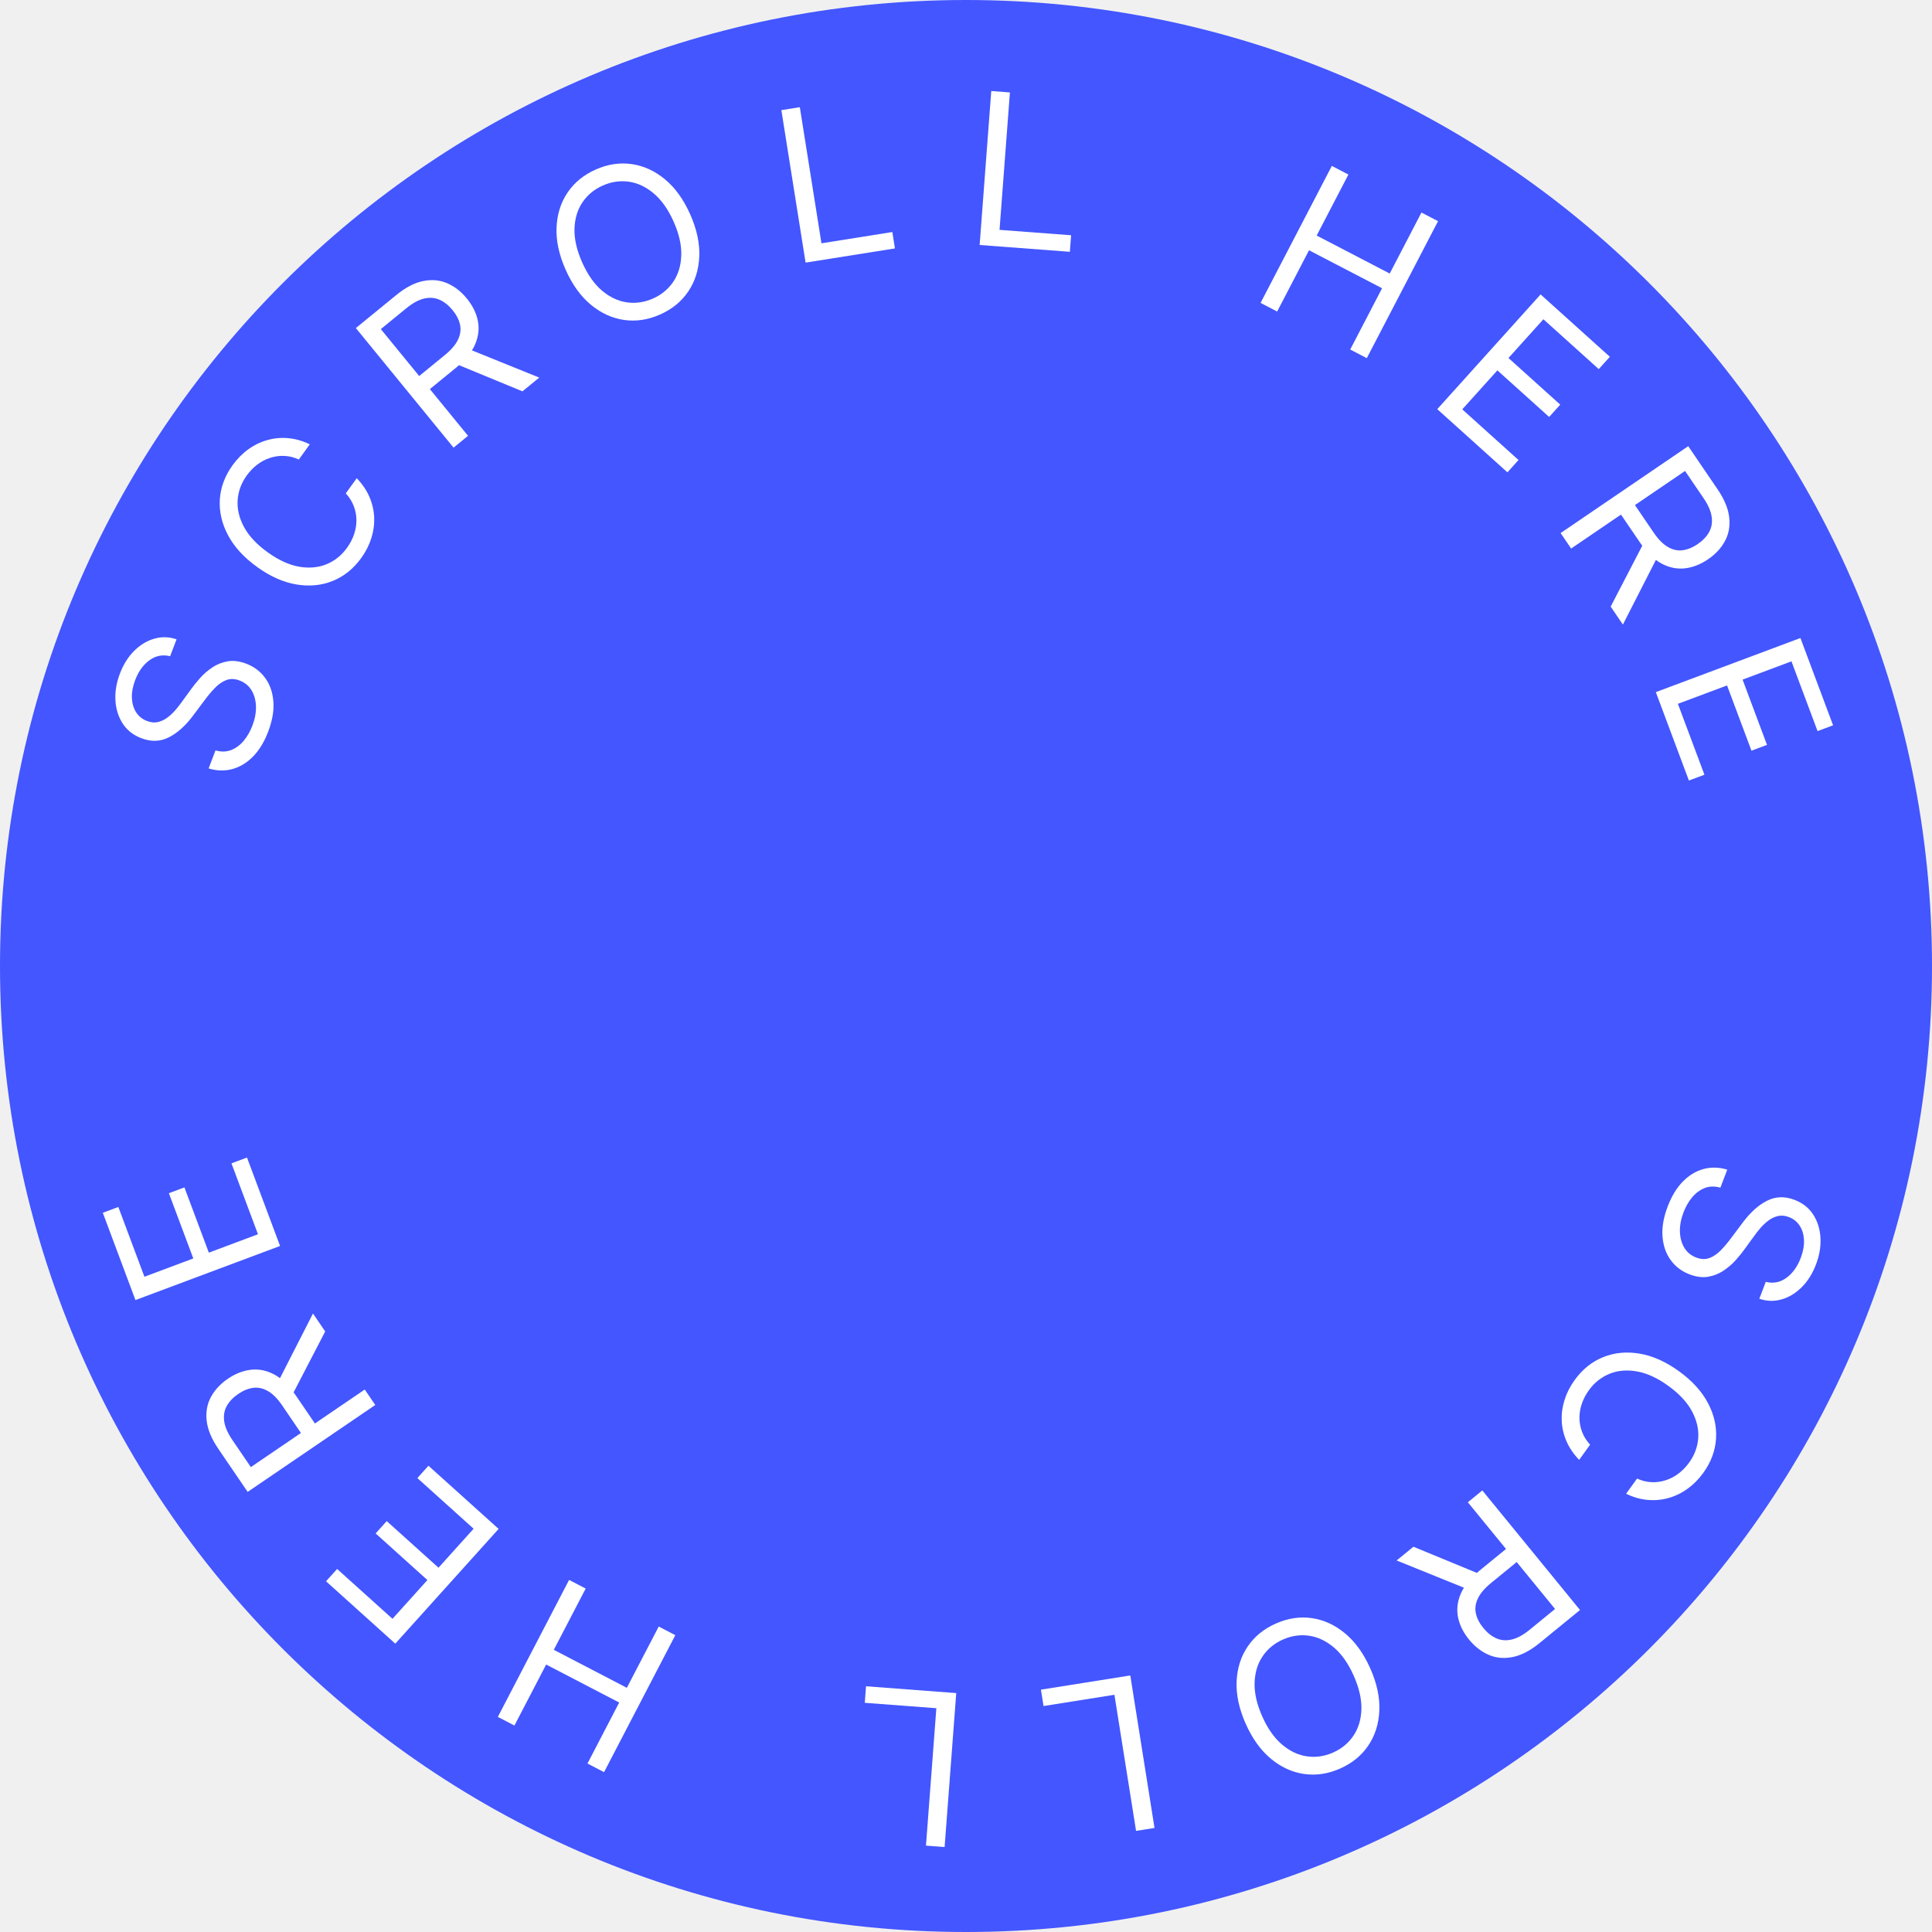
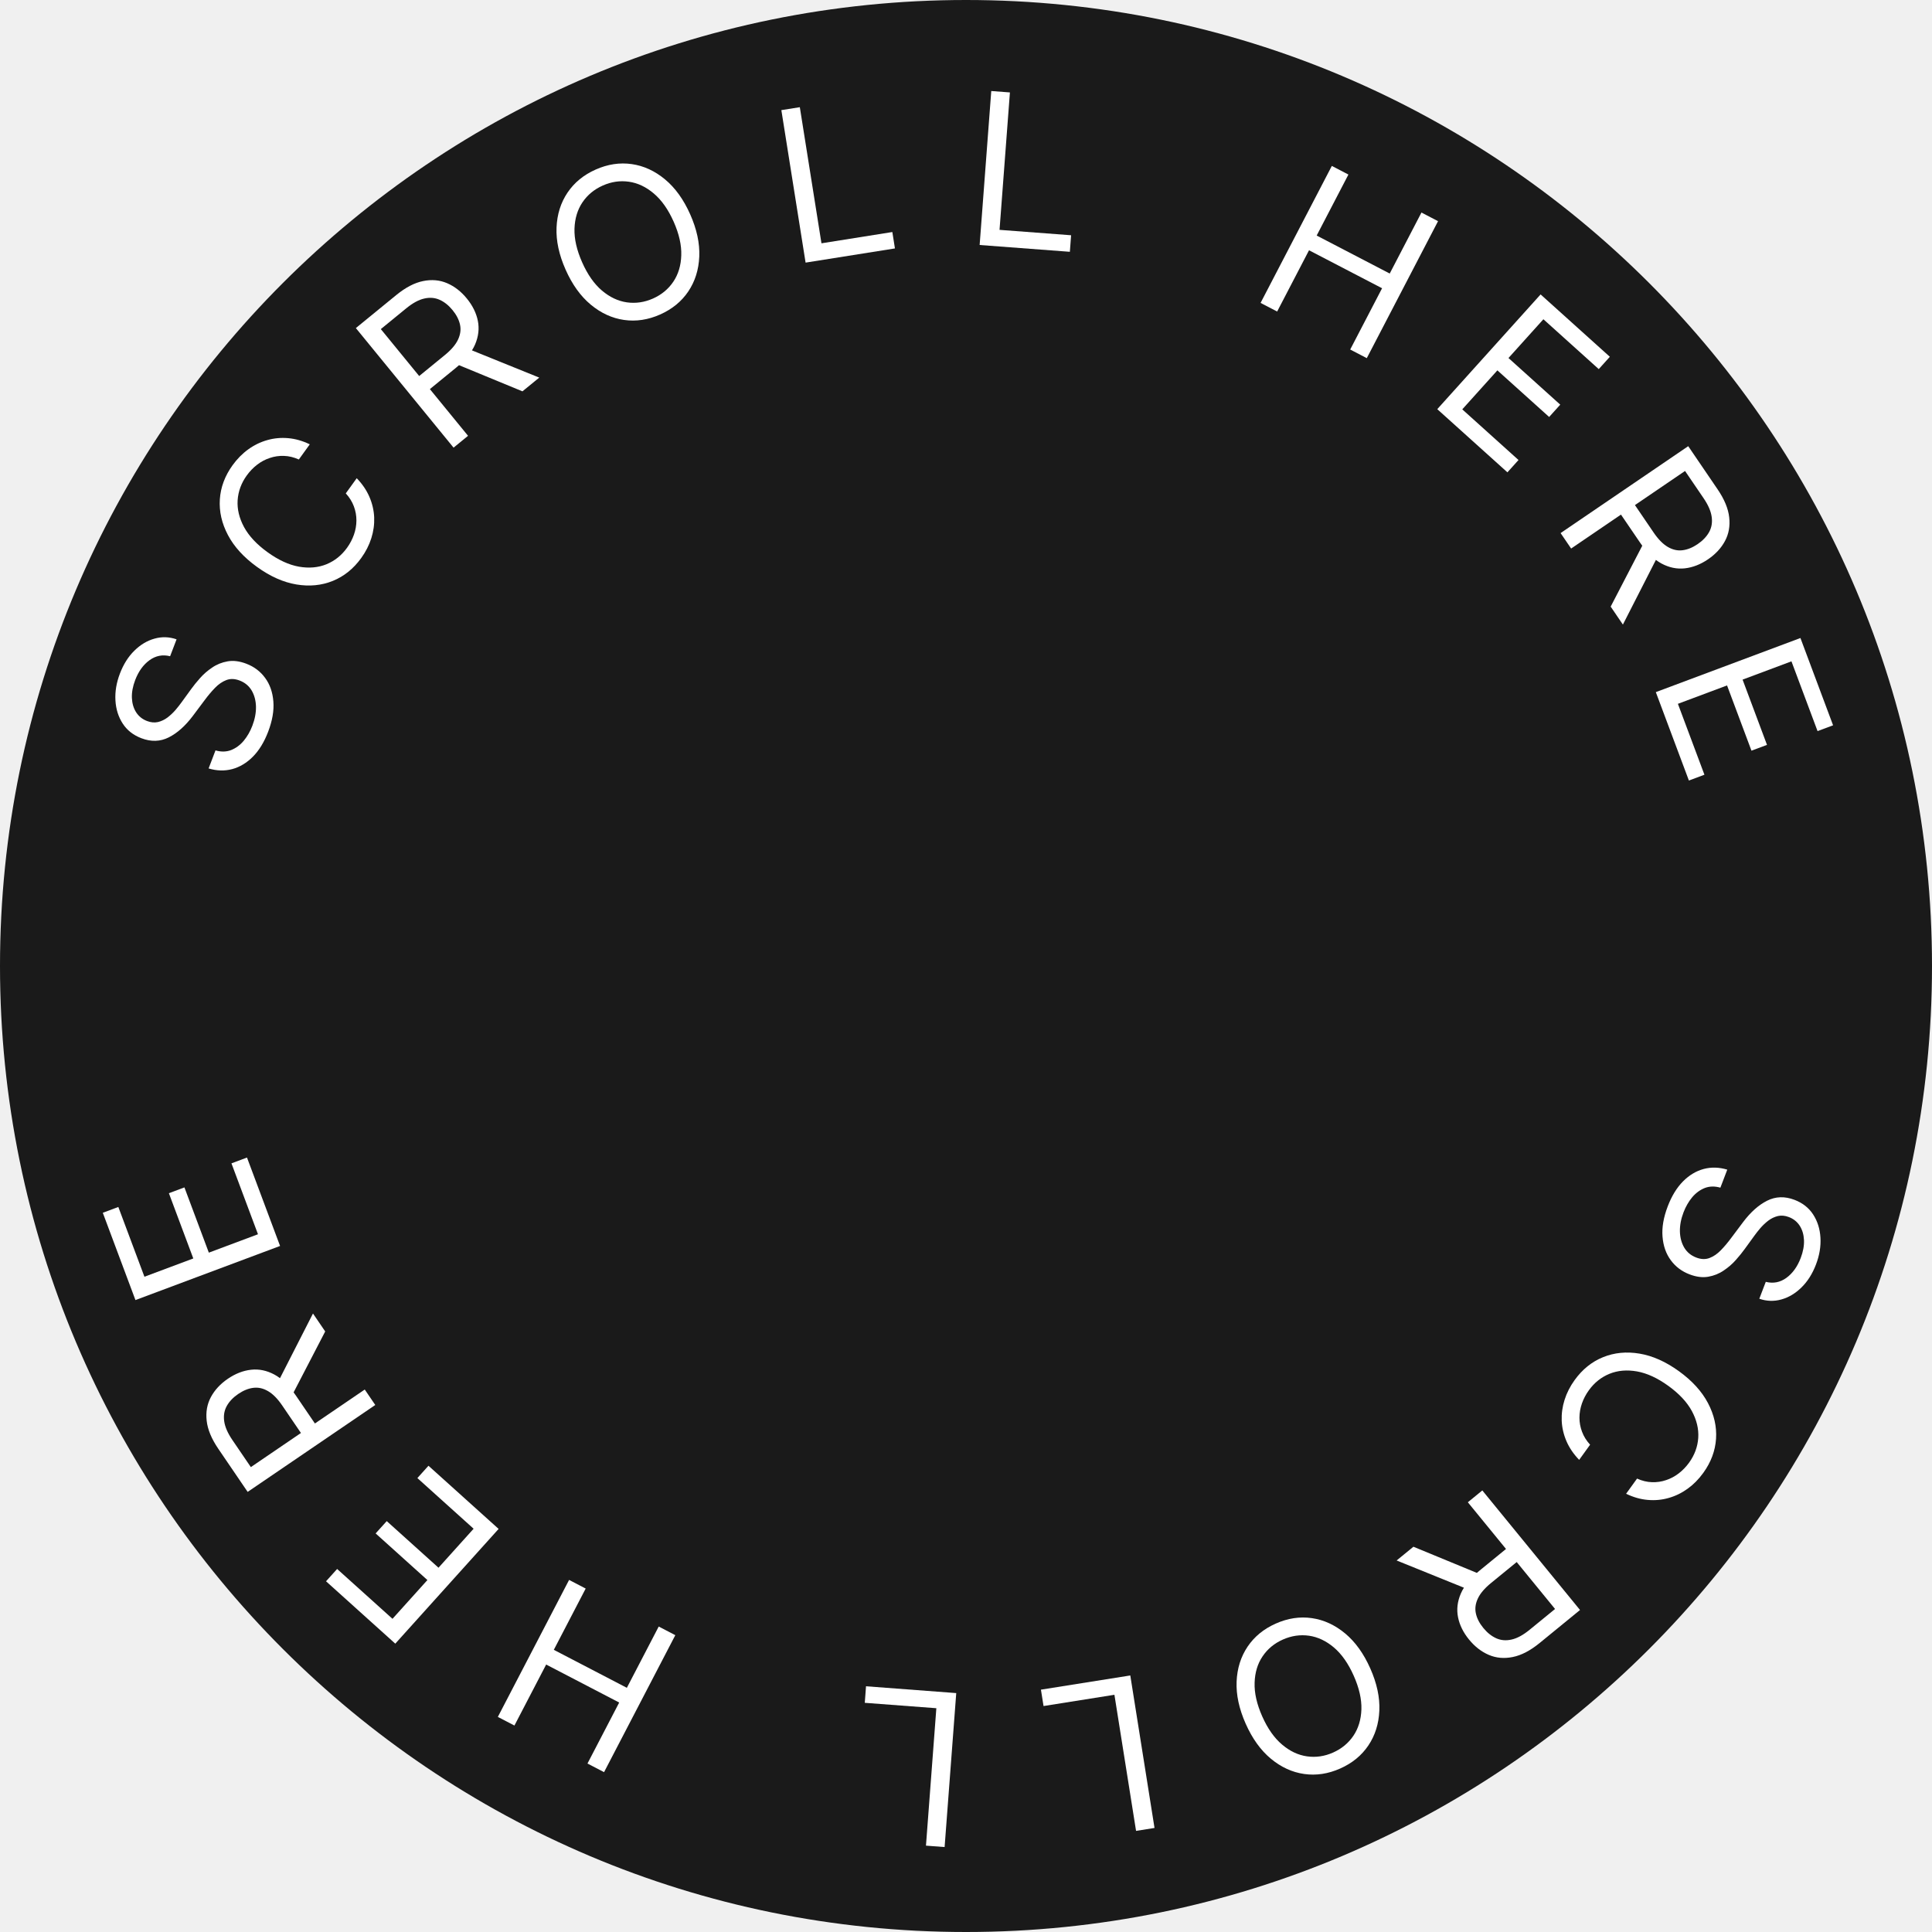
<svg xmlns="http://www.w3.org/2000/svg" width="182" height="182" viewBox="0 0 182 182" fill="none">
-   <circle cx="91" cy="91" r="91" fill="#4356FF" />
+   <circle cx="91" cy="91" r="91" fill="#1a1a1a" />
  <path d="M16.025 61.819C15.322 61.642 14.677 61.766 14.089 62.19C13.502 62.614 13.051 63.237 12.736 64.06C12.507 64.662 12.403 65.225 12.425 65.751C12.449 66.272 12.583 66.724 12.828 67.106C13.073 67.484 13.413 67.755 13.847 67.921C14.209 68.059 14.554 68.092 14.881 68.019C15.205 67.94 15.506 67.797 15.783 67.588C16.056 67.378 16.305 67.144 16.53 66.886C16.752 66.625 16.943 66.382 17.106 66.155L18.005 64.917C18.233 64.599 18.511 64.254 18.841 63.883C19.172 63.508 19.555 63.175 19.99 62.885C20.422 62.589 20.907 62.394 21.445 62.3C21.982 62.207 22.57 62.281 23.206 62.525C23.941 62.805 24.531 63.251 24.976 63.862C25.424 64.469 25.682 65.206 25.751 66.074C25.822 66.937 25.657 67.891 25.259 68.935C24.887 69.908 24.408 70.691 23.822 71.283C23.238 71.87 22.587 72.26 21.87 72.453C21.154 72.641 20.415 72.619 19.652 72.389L20.3 70.69C20.83 70.842 21.321 70.832 21.772 70.659C22.22 70.481 22.615 70.191 22.956 69.788C23.294 69.38 23.567 68.907 23.773 68.367C24.012 67.739 24.126 67.136 24.114 66.559C24.097 65.979 23.96 65.474 23.705 65.041C23.445 64.608 23.067 64.296 22.572 64.107C22.12 63.935 21.705 63.92 21.326 64.064C20.946 64.208 20.59 64.452 20.256 64.796C19.922 65.14 19.597 65.525 19.282 65.952L18.166 67.442C17.455 68.387 16.698 69.061 15.895 69.464C15.093 69.867 14.234 69.893 13.318 69.543C12.557 69.253 11.972 68.794 11.563 68.166C11.152 67.532 10.922 66.806 10.875 65.987C10.825 65.162 10.966 64.317 11.297 63.45C11.632 62.574 12.086 61.855 12.66 61.294C13.23 60.731 13.861 60.354 14.552 60.162C15.246 59.965 15.939 59.987 16.633 60.227L16.025 61.819Z" fill="white" />
  <path d="M29.182 41.857L28.151 43.285C27.679 43.073 27.212 42.96 26.748 42.947C26.288 42.93 25.844 42.995 25.416 43.142C24.988 43.282 24.59 43.494 24.222 43.777C23.854 44.06 23.529 44.398 23.246 44.789C22.73 45.504 22.444 46.281 22.386 47.121C22.331 47.957 22.532 48.8 22.988 49.649C23.447 50.494 24.186 51.285 25.208 52.022C26.229 52.759 27.213 53.212 28.159 53.382C29.108 53.547 29.971 53.472 30.748 53.157C31.527 52.838 32.175 52.321 32.69 51.607C32.973 51.215 33.191 50.8 33.344 50.362C33.497 49.923 33.574 49.48 33.576 49.032C33.578 48.577 33.498 48.134 33.336 47.702C33.174 47.264 32.92 46.856 32.574 46.477L33.605 45.049C34.13 45.592 34.528 46.177 34.799 46.805C35.07 47.432 35.22 48.078 35.249 48.742C35.274 49.402 35.184 50.058 34.977 50.708C34.772 51.355 34.456 51.976 34.026 52.571C33.3 53.577 32.409 54.294 31.352 54.723C30.295 55.151 29.152 55.263 27.921 55.058C26.691 54.853 25.454 54.302 24.21 53.404C22.966 52.506 22.053 51.506 21.472 50.402C20.89 49.299 20.636 48.179 20.71 47.041C20.784 45.903 21.184 44.831 21.91 43.825C22.339 43.23 22.829 42.734 23.379 42.336C23.931 41.935 24.527 41.644 25.166 41.463C25.8 41.279 26.459 41.217 27.14 41.276C27.817 41.333 28.498 41.526 29.182 41.857Z" fill="white" />
  <path d="M42.727 42.169L33.523 30.906L37.328 27.796C38.208 27.077 39.053 26.637 39.863 26.476C40.671 26.312 41.423 26.379 42.12 26.678C42.816 26.977 43.436 27.458 43.978 28.122C44.52 28.785 44.866 29.485 45.014 30.22C45.162 30.954 45.075 31.698 44.754 32.45C44.43 33.198 43.832 33.928 42.959 34.641L39.88 37.158L38.873 35.926L41.908 33.446C42.51 32.954 42.922 32.471 43.145 31.995C43.371 31.516 43.435 31.048 43.336 30.591C43.238 30.127 43.005 29.669 42.636 29.218C42.268 28.767 41.861 28.442 41.417 28.243C40.973 28.043 40.49 28.003 39.97 28.122C39.447 28.238 38.882 28.545 38.273 29.042L35.875 31.002L44.091 41.054L42.727 42.169ZM43.894 32.777L50.8 35.571L49.216 36.865L42.354 34.035L43.894 32.777Z" fill="white" />
  <path d="M65.019 20.193C65.641 21.595 65.926 22.919 65.874 24.166C65.821 25.412 65.476 26.508 64.839 27.454C64.203 28.399 63.317 29.124 62.184 29.628C61.05 30.131 59.919 30.302 58.79 30.14C57.661 29.979 56.617 29.499 55.657 28.703C54.697 27.907 53.906 26.808 53.283 25.405C52.66 24.003 52.375 22.679 52.428 21.433C52.481 20.187 52.825 19.091 53.462 18.145C54.099 17.199 54.984 16.474 56.118 15.971C57.252 15.467 58.383 15.297 59.512 15.458C60.641 15.62 61.685 16.099 62.645 16.896C63.605 17.692 64.396 18.791 65.019 20.193ZM63.461 20.885C62.95 19.734 62.325 18.848 61.589 18.227C60.856 17.605 60.073 17.235 59.239 17.118C58.409 17 57.592 17.119 56.787 17.477C55.982 17.834 55.343 18.361 54.87 19.058C54.402 19.753 54.151 20.582 54.118 21.546C54.089 22.506 54.33 23.562 54.841 24.714C55.352 25.865 55.974 26.752 56.706 27.374C57.443 27.995 58.227 28.365 59.056 28.483C59.89 28.6 60.71 28.479 61.515 28.122C62.319 27.764 62.956 27.238 63.425 26.543C63.897 25.846 64.148 25.017 64.177 24.056C64.211 23.093 63.972 22.036 63.461 20.885Z" fill="white" />
  <path d="M75.889 24.739L73.606 10.374L75.346 10.098L77.384 22.92L84.061 21.858L84.306 23.402L75.889 24.739Z" fill="white" />
  <path d="M92.285 23.079L93.38 8.575L95.137 8.707L94.159 21.653L100.901 22.162L100.784 23.72L92.285 23.079Z" fill="white" />
  <path d="M118.75 28.535L125.462 15.63L127.024 16.443L124.035 22.189L130.916 25.768L133.905 20.022L135.468 20.835L128.756 33.739L127.193 32.926L130.195 27.154L123.314 23.576L120.312 29.347L118.75 28.535Z" fill="white" />
  <path d="M135.395 38.544L145.129 27.736L151.652 33.61L150.607 34.771L145.392 30.075L142.103 33.727L146.98 38.119L145.934 39.28L141.058 34.889L137.75 38.562L143.048 43.334L142.003 44.495L135.395 38.544Z" fill="white" />
  <path d="M147.013 50.218L159.036 42.031L161.802 46.094C162.442 47.033 162.806 47.913 162.896 48.734C162.989 49.553 162.857 50.296 162.498 50.964C162.14 51.633 161.606 52.208 160.898 52.69C160.19 53.172 159.463 53.455 158.718 53.539C157.973 53.622 157.24 53.471 156.519 53.086C155.802 52.697 155.126 52.038 154.492 51.106L152.253 47.819L153.568 46.923L155.775 50.164C156.212 50.806 156.658 51.258 157.112 51.522C157.569 51.789 158.03 51.894 158.494 51.835C158.965 51.778 159.441 51.585 159.923 51.258C160.404 50.93 160.763 50.553 161.001 50.128C161.238 49.703 161.32 49.226 161.247 48.697C161.177 48.166 160.921 47.576 160.479 46.926L158.736 44.367L148.005 51.674L147.013 50.218ZM156.268 52.2L152.882 58.836L151.73 57.145L155.148 50.556L156.268 52.2Z" fill="white" />
  <path d="M155.983 65.2L169.606 60.103L172.682 68.325L171.219 68.872L168.76 62.3L164.157 64.022L166.456 70.169L164.993 70.716L162.693 64.57L158.063 66.302L160.562 72.981L159.099 73.528L155.983 65.2Z" fill="white" />
  <path d="M166.341 120.753C167.043 120.93 167.689 120.807 168.276 120.383C168.864 119.958 169.315 119.335 169.63 118.512C169.859 117.911 169.963 117.347 169.941 116.822C169.917 116.3 169.783 115.849 169.538 115.467C169.292 115.089 168.953 114.817 168.519 114.652C168.157 114.513 167.812 114.48 167.485 114.553C167.161 114.632 166.86 114.776 166.583 114.984C166.31 115.194 166.061 115.428 165.835 115.687C165.614 115.947 165.422 116.191 165.26 116.417L164.361 117.655C164.133 117.974 163.854 118.318 163.525 118.689C163.194 119.065 162.811 119.397 162.376 119.687C161.944 119.983 161.459 120.178 160.921 120.272C160.384 120.366 159.796 120.291 159.159 120.048C158.425 119.767 157.835 119.321 157.389 118.71C156.942 118.103 156.684 117.366 156.615 116.498C156.544 115.635 156.708 114.682 157.107 113.638C157.479 112.665 157.958 111.882 158.544 111.29C159.128 110.702 159.779 110.312 160.496 110.12C161.211 109.932 161.951 109.953 162.714 110.184L162.065 111.882C161.536 111.731 161.045 111.741 160.594 111.913C160.146 112.092 159.751 112.382 159.41 112.784C159.072 113.192 158.799 113.666 158.593 114.205C158.353 114.833 158.24 115.436 158.252 116.014C158.269 116.593 158.405 117.099 158.661 117.531C158.921 117.965 159.299 118.276 159.794 118.465C160.245 118.638 160.661 118.652 161.04 118.508C161.419 118.364 161.776 118.12 162.11 117.776C162.444 117.433 162.769 117.047 163.084 116.62L164.2 115.131C164.911 114.186 165.668 113.512 166.47 113.109C167.273 112.706 168.132 112.679 169.048 113.029C169.809 113.319 170.394 113.779 170.803 114.406C171.214 115.04 171.444 115.766 171.491 116.585C171.541 117.41 171.4 118.256 171.069 119.123C170.734 119.999 170.28 120.717 169.706 121.278C169.136 121.841 168.505 122.219 167.814 122.411C167.12 122.607 166.426 122.585 165.732 122.345L166.341 120.753Z" fill="white" />
  <path d="M153.184 140.716L154.215 139.287C154.687 139.499 155.154 139.612 155.618 139.626C156.078 139.643 156.522 139.578 156.949 139.431C157.378 139.29 157.776 139.078 158.144 138.795C158.512 138.512 158.837 138.174 159.12 137.783C159.635 137.069 159.922 136.292 159.98 135.451C160.034 134.615 159.834 133.772 159.378 132.924C158.919 132.079 158.179 131.288 157.158 130.55C156.137 129.813 155.153 129.36 154.207 129.191C153.257 129.025 152.395 129.1 151.618 129.416C150.839 129.735 150.191 130.251 149.676 130.966C149.393 131.357 149.175 131.772 149.022 132.211C148.869 132.649 148.792 133.092 148.789 133.54C148.788 133.995 148.868 134.438 149.03 134.87C149.192 135.308 149.446 135.717 149.792 136.095L148.761 137.523C148.236 136.98 147.838 136.395 147.567 135.768C147.296 135.14 147.146 134.494 147.117 133.831C147.092 133.17 147.182 132.515 147.389 131.864C147.593 131.217 147.91 130.596 148.34 130.001C149.066 128.995 149.957 128.278 151.014 127.85C152.071 127.421 153.214 127.309 154.445 127.514C155.675 127.719 156.912 128.27 158.156 129.168C159.4 130.066 160.312 131.067 160.894 132.17C161.476 133.273 161.73 134.394 161.656 135.532C161.582 136.67 161.182 137.741 160.456 138.747C160.027 139.342 159.537 139.839 158.987 140.236C158.435 140.637 157.839 140.928 157.2 141.11C156.565 141.294 155.907 141.356 155.226 141.296C154.549 141.24 153.868 141.046 153.184 140.716Z" fill="white" />
  <path d="M139.639 140.403L148.843 151.666L145.038 154.776C144.158 155.495 143.313 155.935 142.502 156.096C141.695 156.26 140.943 156.193 140.246 155.894C139.55 155.596 138.93 155.114 138.388 154.451C137.845 153.787 137.5 153.088 137.352 152.353C137.204 151.618 137.29 150.875 137.612 150.123C137.936 149.375 138.534 148.644 139.407 147.931L142.486 145.414L143.493 146.646L140.457 149.127C139.856 149.618 139.444 150.102 139.221 150.577C138.995 151.056 138.931 151.524 139.03 151.981C139.128 152.446 139.361 152.903 139.73 153.354C140.098 153.805 140.505 154.13 140.949 154.33C141.393 154.529 141.875 154.569 142.395 154.45C142.919 154.334 143.484 154.028 144.093 153.53L146.491 151.571L138.275 141.518L139.639 140.403ZM138.472 149.795L131.566 147.001L133.149 145.707L140.012 148.537L138.472 149.795Z" fill="white" />
  <path d="M117.347 162.379C116.725 160.977 116.44 159.653 116.492 158.407C116.545 157.161 116.89 156.065 117.527 155.119C118.163 154.173 119.049 153.448 120.182 152.945C121.316 152.441 122.447 152.27 123.576 152.432C124.705 152.594 125.749 153.073 126.709 153.869C127.669 154.666 128.46 155.765 129.083 157.167C129.706 158.569 129.991 159.893 129.938 161.139C129.885 162.385 129.54 163.481 128.904 164.427C128.267 165.373 127.382 166.098 126.248 166.601C125.114 167.105 123.983 167.276 122.854 167.114C121.725 166.952 120.681 166.473 119.721 165.677C118.761 164.88 117.97 163.781 117.347 162.379ZM118.905 161.687C119.416 162.838 120.04 163.724 120.777 164.345C121.51 164.968 122.293 165.337 123.127 165.454C123.957 165.572 124.774 165.453 125.579 165.096C126.384 164.738 127.023 164.211 127.495 163.514C127.964 162.819 128.215 161.99 128.248 161.027C128.277 160.066 128.036 159.01 127.525 157.859C127.014 156.708 126.392 155.821 125.659 155.198C124.923 154.577 124.139 154.208 123.31 154.089C122.476 153.973 121.656 154.093 120.851 154.45C120.046 154.808 119.41 155.334 118.941 156.029C118.468 156.726 118.218 157.555 118.188 158.516C118.155 159.479 118.394 160.536 118.905 161.687Z" fill="white" />
  <path d="M106.477 157.833L108.759 172.198L107.02 172.475L104.982 159.653L98.305 160.714L98.059 159.171L106.477 157.833Z" fill="white" />
  <path d="M90.081 159.494L88.985 173.998L87.229 173.865L88.207 160.919L81.465 160.41L81.582 158.852L90.081 159.494Z" fill="white" />
  <path d="M63.616 154.038L56.904 166.942L55.342 166.129L58.33 160.383L51.45 156.804L48.461 162.55L46.898 161.738L53.61 148.833L55.173 149.646L52.171 155.418L59.051 158.997L62.053 153.225L63.616 154.038Z" fill="white" />
  <path d="M46.971 144.028L37.237 154.837L30.714 148.962L31.759 147.801L36.974 152.497L40.263 148.845L35.386 144.453L36.432 143.292L41.308 147.684L44.616 144.011L39.318 139.239L40.363 138.078L46.971 144.028Z" fill="white" />
  <path d="M35.352 132.354L23.33 140.541L20.564 136.479C19.924 135.539 19.559 134.659 19.47 133.838C19.377 133.019 19.509 132.276 19.868 131.608C20.226 130.94 20.759 130.365 21.468 129.882C22.176 129.4 22.903 129.117 23.648 129.034C24.393 128.95 25.126 129.101 25.847 129.487C26.564 129.875 27.24 130.535 27.874 131.466L30.113 134.754L28.797 135.649L26.591 132.409C26.154 131.767 25.708 131.314 25.254 131.051C24.797 130.783 24.336 130.679 23.872 130.737C23.401 130.794 22.925 130.987 22.443 131.315C21.962 131.643 21.602 132.019 21.365 132.444C21.128 132.869 21.046 133.346 21.119 133.875C21.189 134.406 21.445 134.996 21.887 135.646L23.63 138.206L34.361 130.898L35.352 132.354ZM26.098 130.373L29.484 123.736L30.635 125.427L27.217 132.016L26.098 130.373Z" fill="white" />
  <path d="M26.383 117.373L12.76 122.47L9.684 114.248L11.147 113.7L13.606 120.272L18.209 118.55L15.91 112.404L17.373 111.856L19.673 118.003L24.302 116.27L21.804 109.592L23.267 109.044L26.383 117.373Z" fill="white" />
</svg>
